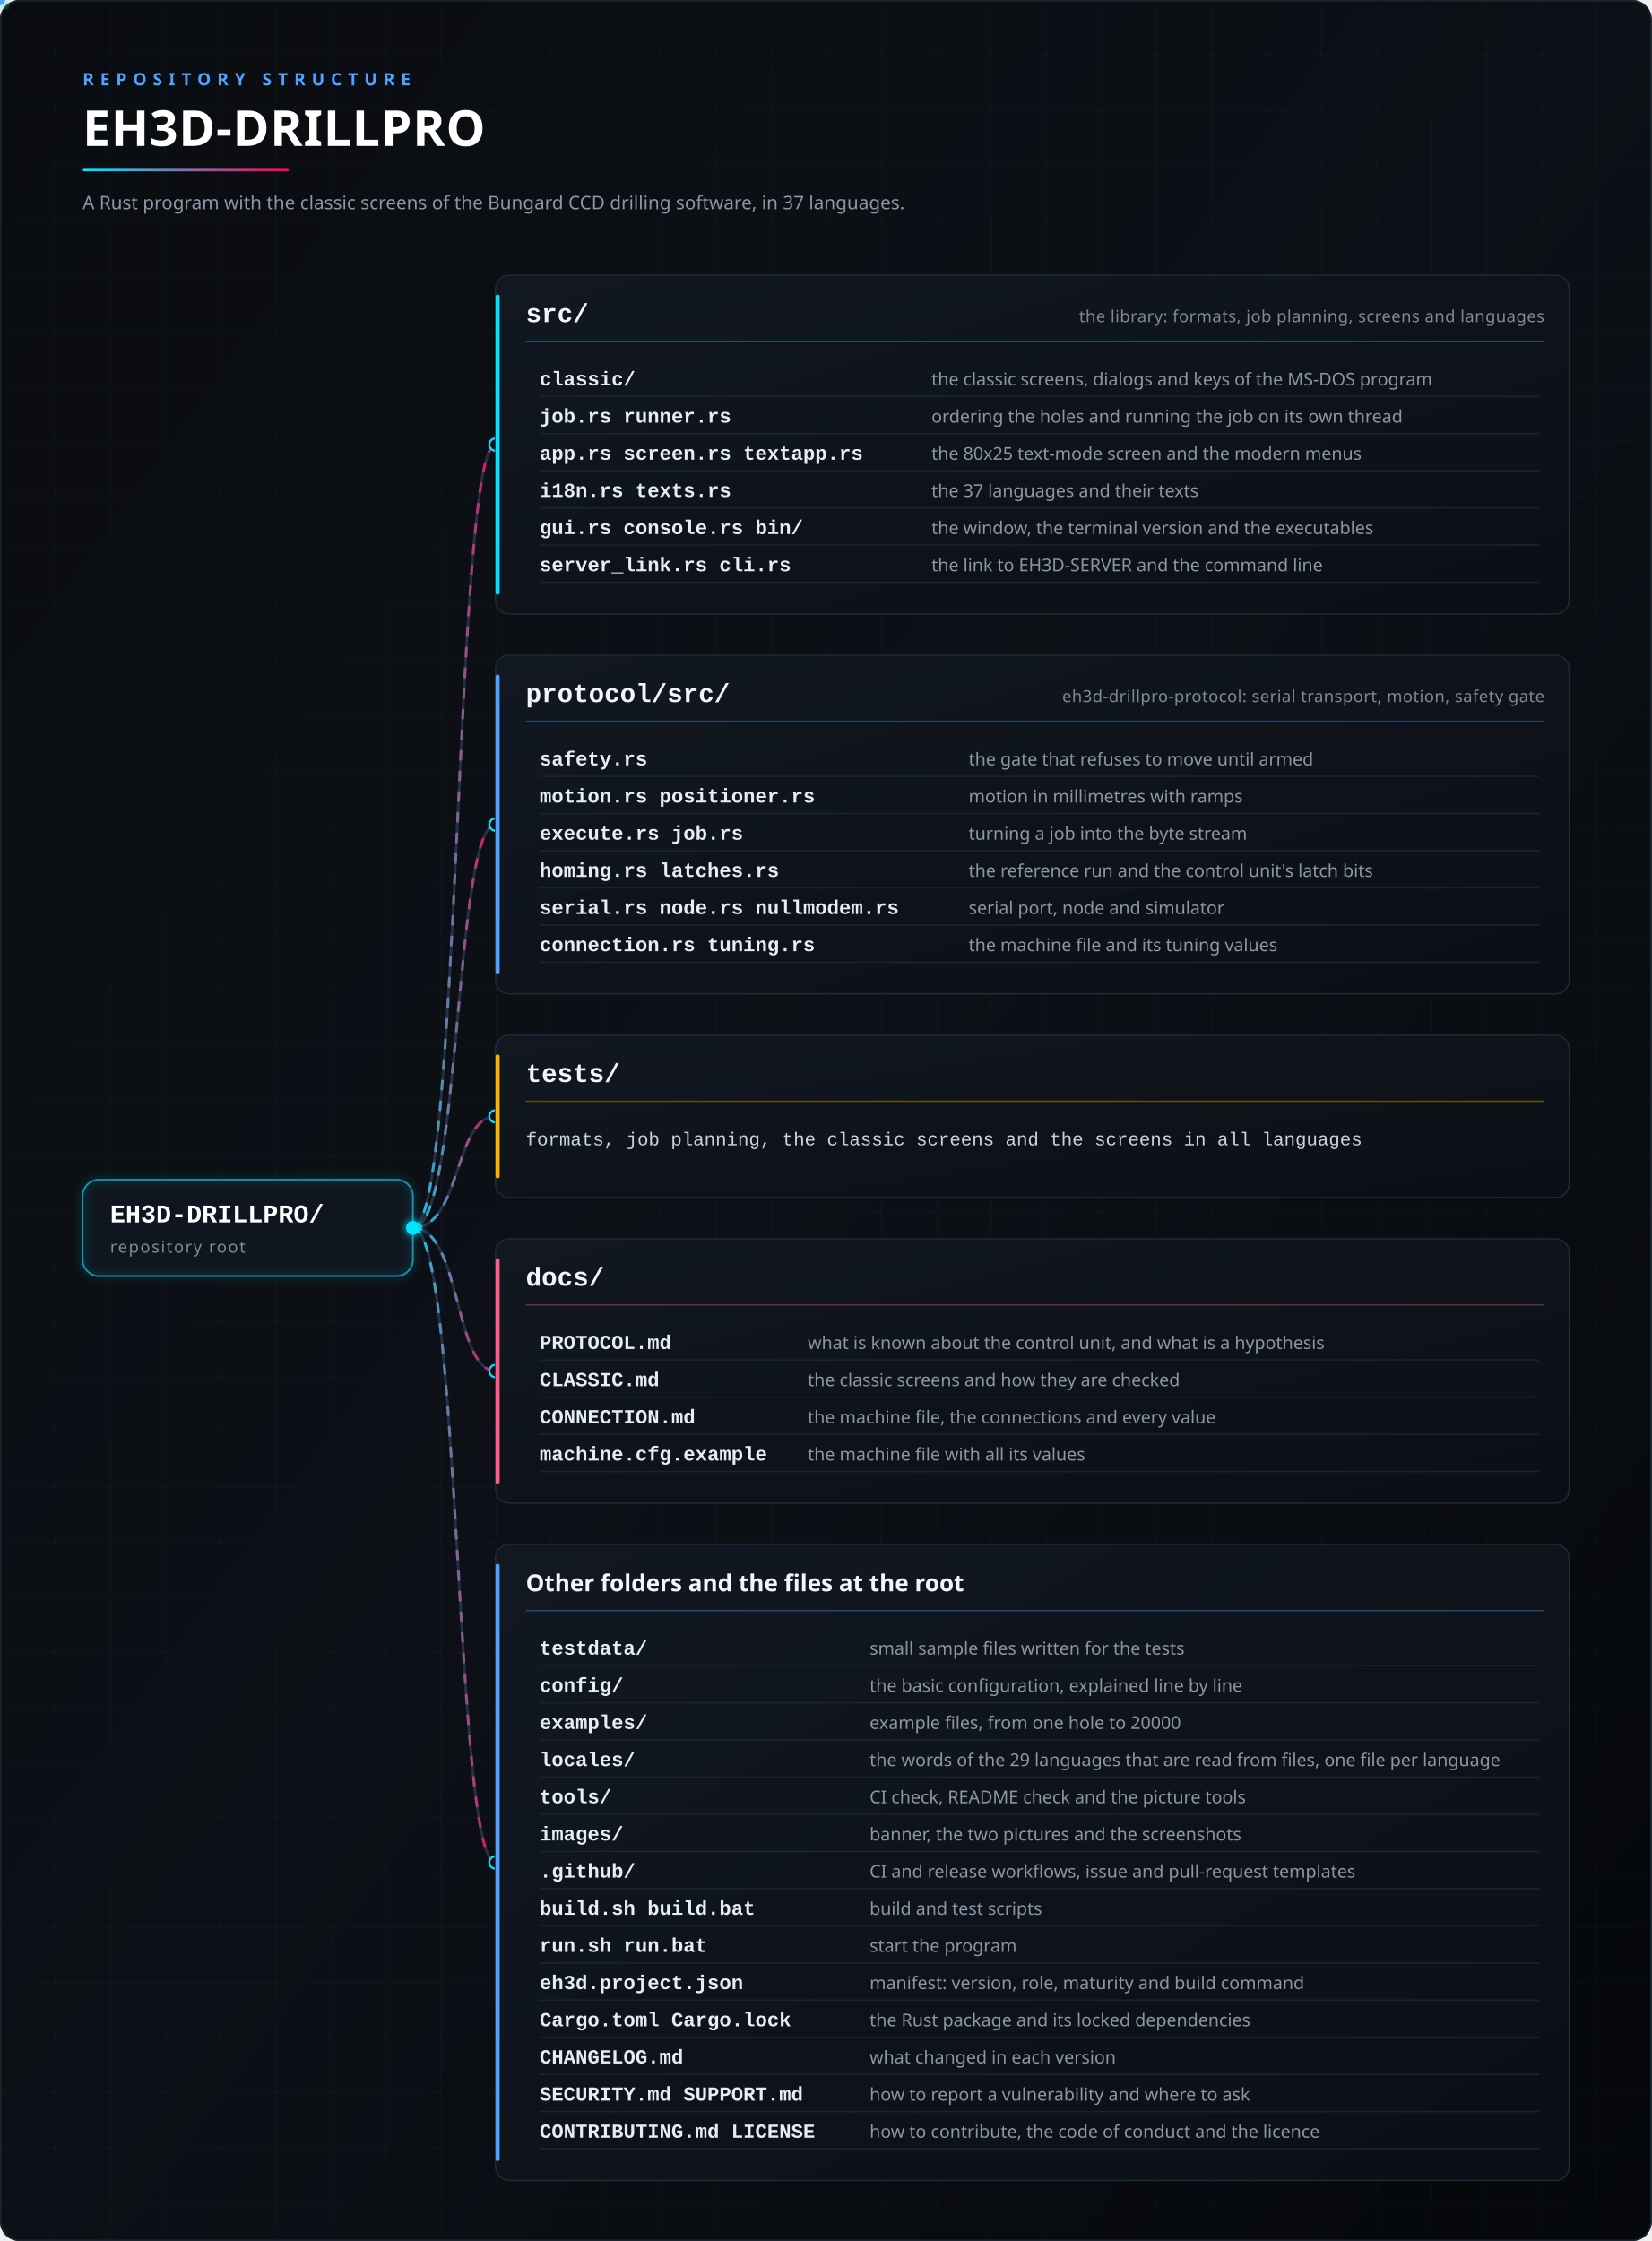
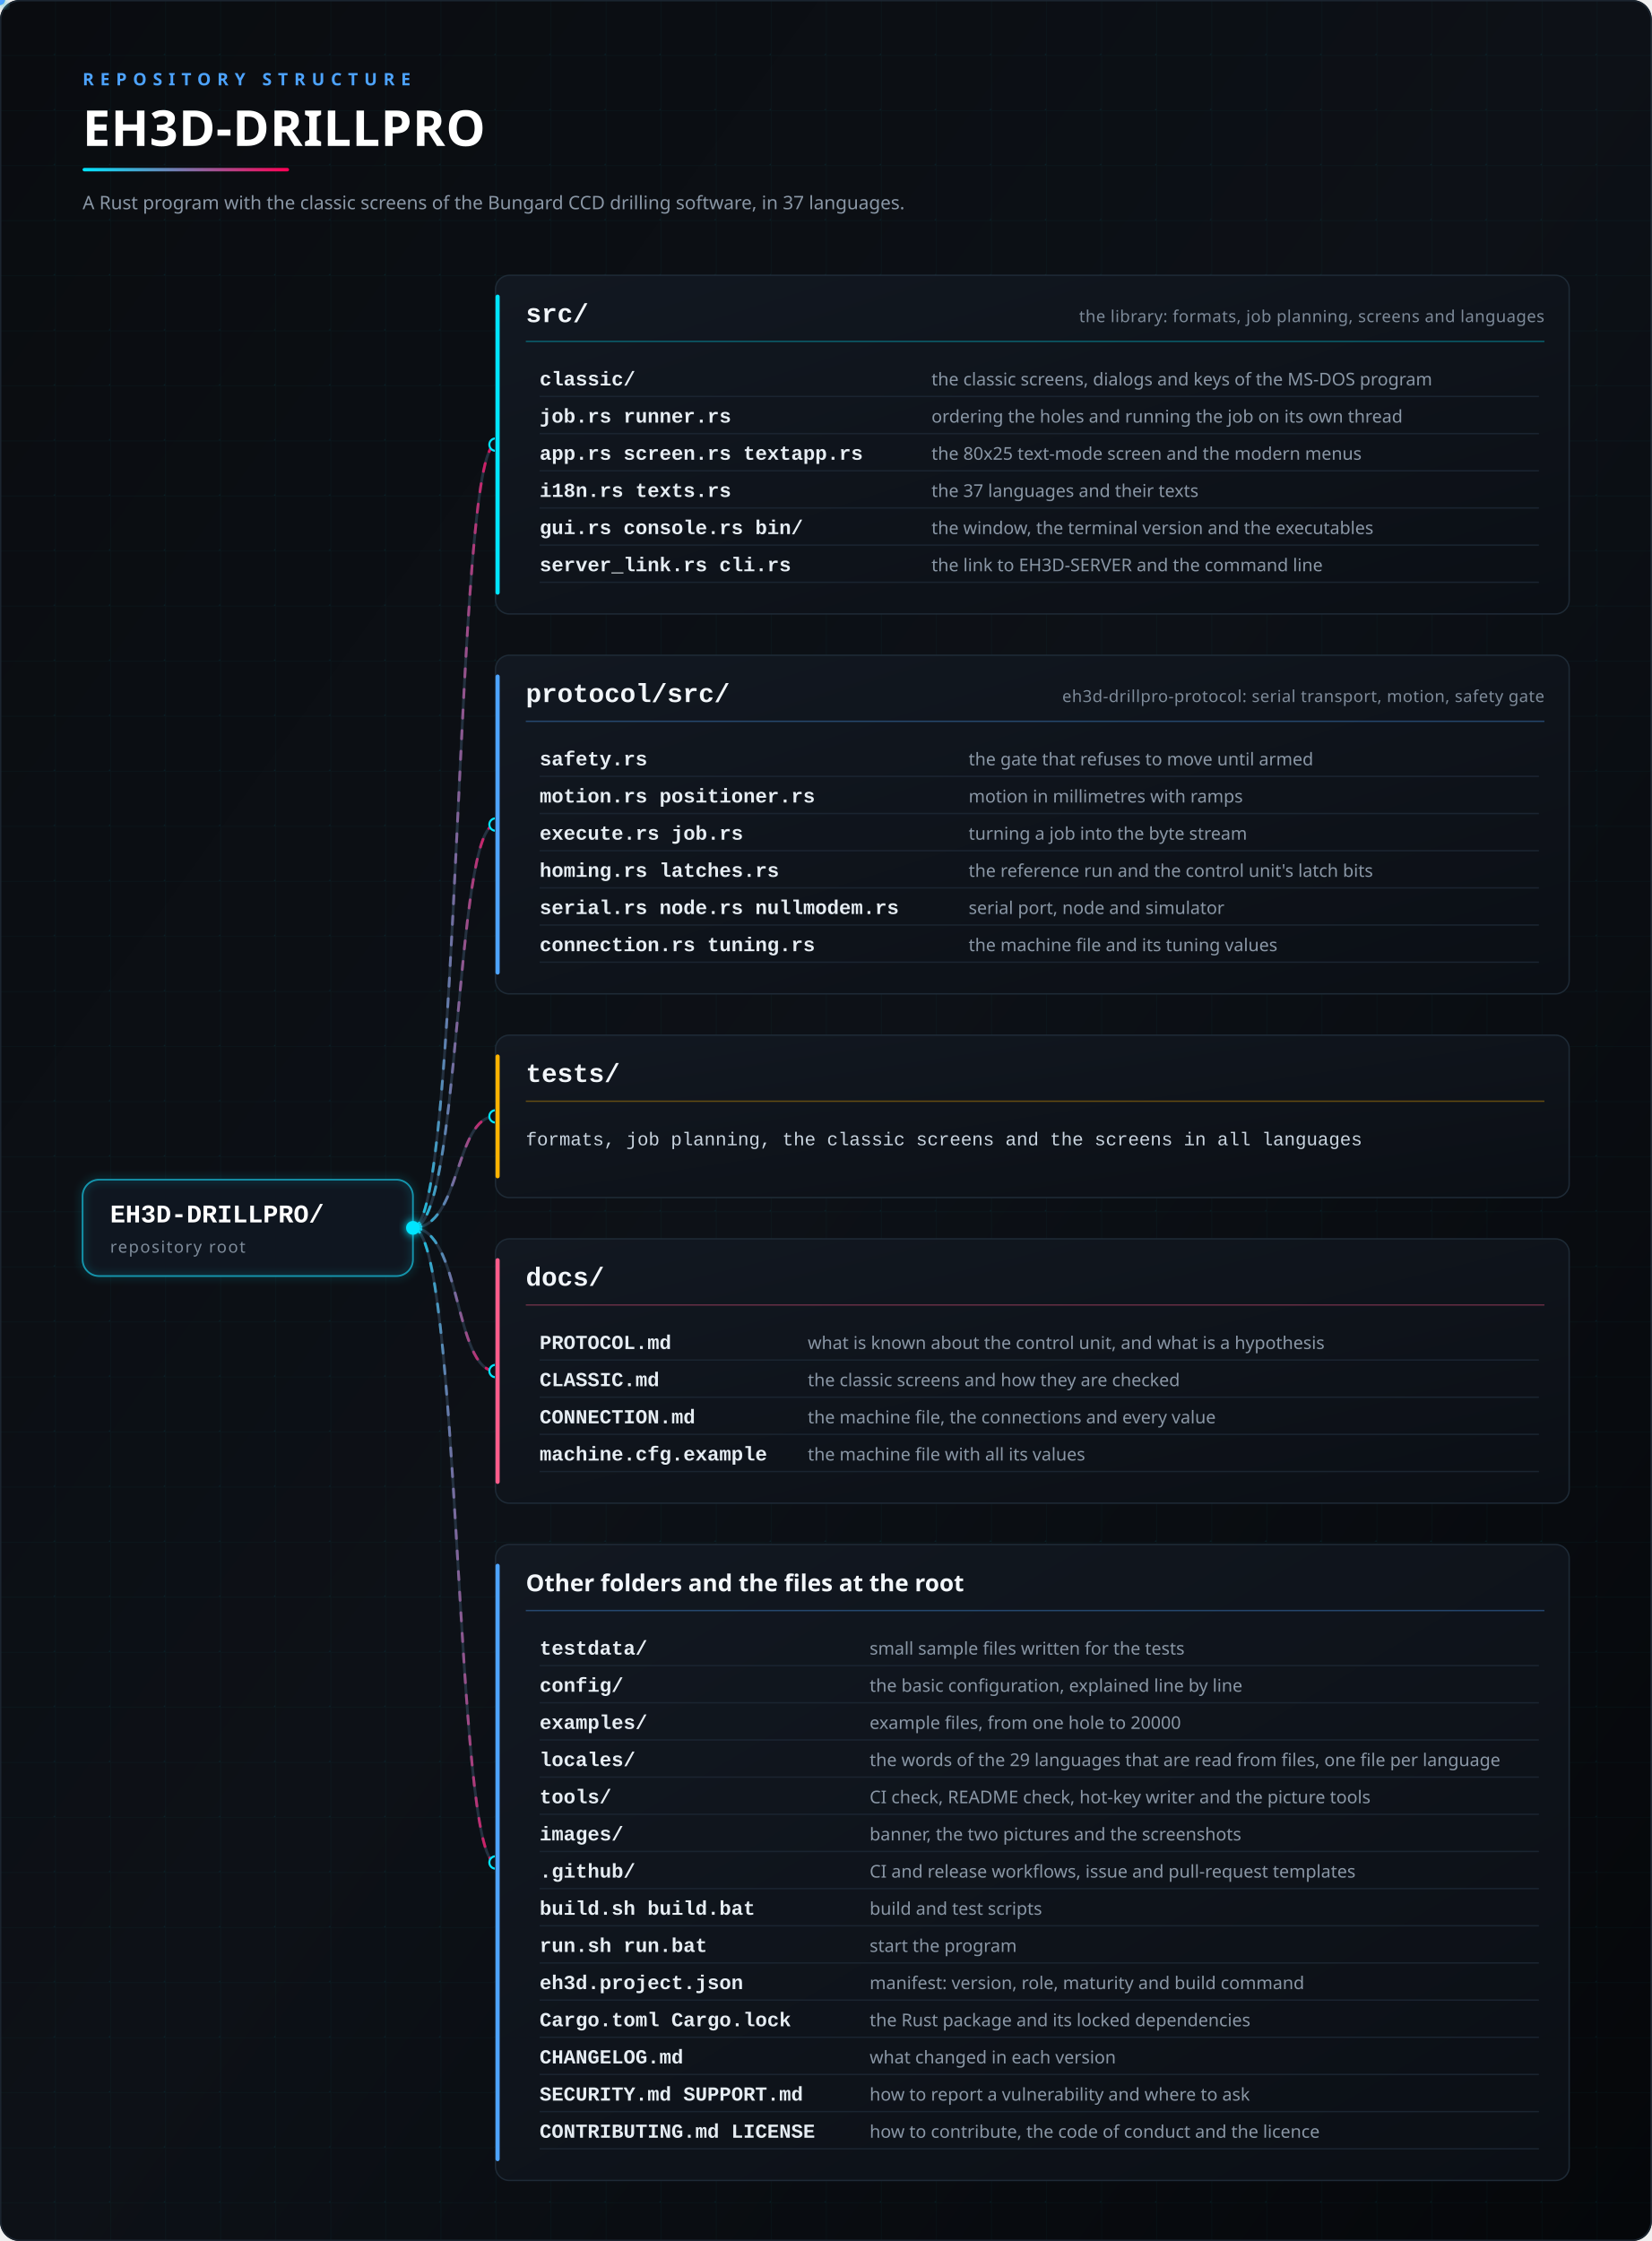
<svg xmlns="http://www.w3.org/2000/svg" viewBox="0 0 1200 1628" width="100%" role="img" aria-labelledby="t d">
  <defs>
    <linearGradient id="bg" x1="0" y1="0" x2="1" y2="1">
      <stop offset="0" stop-color="#0A0C10" />
      <stop offset="0.5" stop-color="#0D1117" />
      <stop offset="1" stop-color="#05070A" />
    </linearGradient>
    <linearGradient id="card" x1="0" y1="0" x2="1" y2="1">
      <stop offset="0" stop-color="#121821" />
      <stop offset="1" stop-color="#0B0F15" />
    </linearGradient>
    <linearGradient id="line" x1="0" y1="0" x2="1" y2="0">
      <stop offset="0" stop-color="#00E5FF" />
      <stop offset="1" stop-color="#FF0055" />
    </linearGradient>
    <filter id="glow" x="-50%" y="-50%" width="200%" height="200%">
      <feGaussianBlur stdDeviation="3" result="b" />
      <feMerge>
        <feMergeNode in="b" />
        <feMergeNode in="SourceGraphic" />
      </feMerge>
    </filter>
    <pattern id="grid" width="40" height="40" patternUnits="userSpaceOnUse">
      <path d="M40 0H0V40" fill="none" stroke="#00E5FF" stroke-opacity="0.035" />
      <circle cx="40" cy="40" r="1" fill="#00E5FF" fill-opacity="0.09" />
    </pattern>
  </defs>
  <rect width="1200" height="1628" rx="14" fill="url(#bg)" />
  <rect width="1200" height="1628" rx="14" fill="url(#grid)" />
  <rect x="0.5" y="0.5" width="1199" height="1627" rx="14" fill="none" stroke="#1B2530" />
  <text x="60" y="62" font-family="'Segoe UI','Noto Sans','Noto Sans CJK SC','Microsoft YaHei','Yu Gothic','Helvetica Neue',Helvetica,Arial,sans-serif" font-size="12.5" font-weight="600" fill="#4DA3FF" text-anchor="start" letter-spacing="4.5">REPOSITORY STRUCTURE</text>
  <text x="60" y="106" font-family="'Segoe UI','Noto Sans','Noto Sans CJK SC','Microsoft YaHei','Yu Gothic','Helvetica Neue',Helvetica,Arial,sans-serif" font-size="36" font-weight="700" fill="#FFFFFF" text-anchor="start" letter-spacing="0.5">EH3D-DRILLPRO</text>
  <rect x="60" y="122" width="150" height="2.5" rx="1.25" fill="url(#line)">
    <animate attributeName="width" values="40;150;150" keyTimes="0;0.4;1" dur="3s" repeatCount="indefinite" />
  </rect>
  <text x="60" y="152" font-family="'Segoe UI','Noto Sans','Noto Sans CJK SC','Microsoft YaHei','Yu Gothic','Helvetica Neue',Helvetica,Arial,sans-serif" font-size="13.5" font-weight="400" fill="#8A97A6" text-anchor="start">A Rust program with the classic screens of the Bungard CCD drilling software, in 37 languages.</text>
  <path id="c0" d="M300,892 C335,892 330,323 360,323" fill="none" stroke="#243140" stroke-width="2" />
  <path d="M300,892 C335,892 330,323 360,323" fill="none" stroke="url(#line)" stroke-width="2" stroke-linecap="round" stroke-dasharray="6 9" opacity="0.9">
    <animate attributeName="stroke-dashoffset" from="0" to="-30" dur="1.6s" repeatCount="indefinite" />
  </path>
  <circle cx="360" cy="323" r="4.5" fill="#0D1117" stroke="#00E5FF" stroke-width="1.5" />
  <path id="c1" d="M300,892 C335,892 330,599 360,599" fill="none" stroke="#243140" stroke-width="2" />
  <path d="M300,892 C335,892 330,599 360,599" fill="none" stroke="url(#line)" stroke-width="2" stroke-linecap="round" stroke-dasharray="6 9" opacity="0.9">
    <animate attributeName="stroke-dashoffset" from="0" to="-30" dur="1.6s" repeatCount="indefinite" />
  </path>
  <circle cx="360" cy="599" r="4.5" fill="#0D1117" stroke="#00E5FF" stroke-width="1.5" />
  <path id="c2" d="M300,892 C335,892 330,811 360,811" fill="none" stroke="#243140" stroke-width="2" />
  <path d="M300,892 C335,892 330,811 360,811" fill="none" stroke="url(#line)" stroke-width="2" stroke-linecap="round" stroke-dasharray="6 9" opacity="0.9">
    <animate attributeName="stroke-dashoffset" from="0" to="-30" dur="1.6s" repeatCount="indefinite" />
  </path>
  <circle cx="360" cy="811" r="4.5" fill="#0D1117" stroke="#00E5FF" stroke-width="1.5" />
  <path id="c3" d="M300,892 C335,892 330,996 360,996" fill="none" stroke="#243140" stroke-width="2" />
  <path d="M300,892 C335,892 330,996 360,996" fill="none" stroke="url(#line)" stroke-width="2" stroke-linecap="round" stroke-dasharray="6 9" opacity="0.9">
    <animate attributeName="stroke-dashoffset" from="0" to="-30" dur="1.6s" repeatCount="indefinite" />
  </path>
  <circle cx="360" cy="996" r="4.5" fill="#0D1117" stroke="#00E5FF" stroke-width="1.5" />
  <path id="c4" d="M300,892 C335,892 330,1353 360,1353" fill="none" stroke="#243140" stroke-width="2" />
  <path d="M300,892 C335,892 330,1353 360,1353" fill="none" stroke="url(#line)" stroke-width="2" stroke-linecap="round" stroke-dasharray="6 9" opacity="0.9">
    <animate attributeName="stroke-dashoffset" from="0" to="-30" dur="1.6s" repeatCount="indefinite" />
  </path>
  <circle cx="360" cy="1353" r="4.5" fill="#0D1117" stroke="#00E5FF" stroke-width="1.5" />
  <circle r="3.5" fill="#00E5FF" filter="url(#glow)">
    <animateMotion dur="3.4s" repeatCount="indefinite">
      <mpath href="#c0" />
    </animateMotion>
  </circle>
  <circle r="3.5" fill="#4DA3FF" filter="url(#glow)">
    <animateMotion dur="4.2s" repeatCount="indefinite">
      <mpath href="#c1" />
    </animateMotion>
  </circle>
  <circle r="3.5" fill="#FFB300" filter="url(#glow)">
    <animateMotion dur="5.0s" repeatCount="indefinite">
      <mpath href="#c2" />
    </animateMotion>
  </circle>
  <circle r="3.5" fill="#00E5FF" filter="url(#glow)">
    <animateMotion dur="5.8s" repeatCount="indefinite">
      <mpath href="#c3" />
    </animateMotion>
  </circle>
  <circle r="3.5" fill="#4DA3FF" filter="url(#glow)">
    <animateMotion dur="6.6s" repeatCount="indefinite">
      <mpath href="#c4" />
    </animateMotion>
  </circle>
  <rect x="60" y="857" width="240" height="70" rx="12" fill="#0F1620" stroke="#2A3A4C" stroke-width="1.2" />
  <rect x="60" y="857" width="240" height="70" rx="12" fill="none" stroke="#00E5FF" stroke-opacity="0.5" stroke-width="1.2" filter="url(#glow)">
    <animate attributeName="stroke-opacity" values="0.15;0.6;0.15" dur="3.6s" repeatCount="indefinite" />
  </rect>
  <text x="80" y="888" font-family="'JetBrains Mono','Cascadia Code','SFMono-Regular',Consolas,'Liberation Mono',monospace" font-size="18.5" font-weight="700" fill="#FFFFFF" text-anchor="start">EH3D-DRILLPRO/</text>
  <text x="80" y="910" font-family="'Segoe UI','Noto Sans','Noto Sans CJK SC','Microsoft YaHei','Yu Gothic','Helvetica Neue',Helvetica,Arial,sans-serif" font-size="12" font-weight="400" fill="#7D8A99" text-anchor="start" letter-spacing="1">repository root</text>
  <circle cx="300" cy="892" r="5" fill="#00E5FF" filter="url(#glow)" />
  <rect x="360" y="200" width="780" height="246" rx="10" fill="url(#card)" stroke="#1E2A36" stroke-width="1" />
  <rect x="360" y="214" width="3" height="218" rx="1.5" fill="#00E5FF">
    <animate attributeName="opacity" values="0.55;1;0.55" dur="4s" begin="0s" repeatCount="indefinite" />
  </rect>
  <text x="382" y="234" font-family="'JetBrains Mono','Cascadia Code','SFMono-Regular',Consolas,'Liberation Mono',monospace" font-size="19" font-weight="700" fill="#F2F6FA" text-anchor="start">src/</text>
  <text x="1122" y="234" font-family="'Segoe UI','Noto Sans','Noto Sans CJK SC','Microsoft YaHei','Yu Gothic','Helvetica Neue',Helvetica,Arial,sans-serif" font-size="12" font-weight="400" fill="#7D8A99" text-anchor="end" letter-spacing="0.3">the library: formats, job planning, screens and languages</text>
  <line x1="382" y1="248" x2="1122" y2="248" stroke="#00E5FF" stroke-opacity="0.35" stroke-width="1" />
  <text x="392" y="280" font-family="'JetBrains Mono','Cascadia Code','SFMono-Regular',Consolas,'Liberation Mono',monospace" font-size="14.5" font-weight="600" fill="#E6EDF3" text-anchor="start">classic/</text>
  <text x="676.71" y="280" font-family="'Segoe UI','Noto Sans','Noto Sans CJK SC','Microsoft YaHei','Yu Gothic','Helvetica Neue',Helvetica,Arial,sans-serif" font-size="12.8" font-weight="400" fill="#8A97A6" text-anchor="start">the classic screens, dialogs and keys of the MS-DOS program</text>
  <line x1="392" y1="288" x2="1118" y2="288" stroke="#1A2430" stroke-width="1" />
  <text x="392" y="307" font-family="'JetBrains Mono','Cascadia Code','SFMono-Regular',Consolas,'Liberation Mono',monospace" font-size="14.5" font-weight="600" fill="#E6EDF3" text-anchor="start">job.rs  runner.rs</text>
  <text x="676.71" y="307" font-family="'Segoe UI','Noto Sans','Noto Sans CJK SC','Microsoft YaHei','Yu Gothic','Helvetica Neue',Helvetica,Arial,sans-serif" font-size="12.8" font-weight="400" fill="#8A97A6" text-anchor="start">ordering the holes and running the job on its own thread</text>
  <line x1="392" y1="315" x2="1118" y2="315" stroke="#1A2430" stroke-width="1" />
  <text x="392" y="334" font-family="'JetBrains Mono','Cascadia Code','SFMono-Regular',Consolas,'Liberation Mono',monospace" font-size="14.5" font-weight="600" fill="#E6EDF3" text-anchor="start">app.rs  screen.rs  textapp.rs</text>
  <text x="676.71" y="334" font-family="'Segoe UI','Noto Sans','Noto Sans CJK SC','Microsoft YaHei','Yu Gothic','Helvetica Neue',Helvetica,Arial,sans-serif" font-size="12.8" font-weight="400" fill="#8A97A6" text-anchor="start">the 80x25 text-mode screen and the modern menus</text>
  <line x1="392" y1="342" x2="1118" y2="342" stroke="#1A2430" stroke-width="1" />
  <text x="392" y="361" font-family="'JetBrains Mono','Cascadia Code','SFMono-Regular',Consolas,'Liberation Mono',monospace" font-size="14.5" font-weight="600" fill="#E6EDF3" text-anchor="start">i18n.rs  texts.rs</text>
  <text x="676.71" y="361" font-family="'Segoe UI','Noto Sans','Noto Sans CJK SC','Microsoft YaHei','Yu Gothic','Helvetica Neue',Helvetica,Arial,sans-serif" font-size="12.8" font-weight="400" fill="#8A97A6" text-anchor="start">the 37 languages and their texts</text>
  <line x1="392" y1="369" x2="1118" y2="369" stroke="#1A2430" stroke-width="1" />
  <text x="392" y="388" font-family="'JetBrains Mono','Cascadia Code','SFMono-Regular',Consolas,'Liberation Mono',monospace" font-size="14.5" font-weight="600" fill="#E6EDF3" text-anchor="start">gui.rs  console.rs  bin/</text>
  <text x="676.71" y="388" font-family="'Segoe UI','Noto Sans','Noto Sans CJK SC','Microsoft YaHei','Yu Gothic','Helvetica Neue',Helvetica,Arial,sans-serif" font-size="12.8" font-weight="400" fill="#8A97A6" text-anchor="start">the window, the terminal version and the executables</text>
  <line x1="392" y1="396" x2="1118" y2="396" stroke="#1A2430" stroke-width="1" />
  <text x="392" y="415" font-family="'JetBrains Mono','Cascadia Code','SFMono-Regular',Consolas,'Liberation Mono',monospace" font-size="14.5" font-weight="600" fill="#E6EDF3" text-anchor="start">server_link.rs  cli.rs</text>
  <text x="676.71" y="415" font-family="'Segoe UI','Noto Sans','Noto Sans CJK SC','Microsoft YaHei','Yu Gothic','Helvetica Neue',Helvetica,Arial,sans-serif" font-size="12.8" font-weight="400" fill="#8A97A6" text-anchor="start">the link to EH3D-SERVER and the command line</text>
  <line x1="392" y1="423" x2="1118" y2="423" stroke="#1A2430" stroke-width="1" />
  <rect x="360" y="476" width="780" height="246" rx="10" fill="url(#card)" stroke="#1E2A36" stroke-width="1" />
  <rect x="360" y="490" width="3" height="218" rx="1.5" fill="#4DA3FF">
    <animate attributeName="opacity" values="0.55;1;0.55" dur="4s" begin="0.6s" repeatCount="indefinite" />
  </rect>
  <text x="382" y="510" font-family="'JetBrains Mono','Cascadia Code','SFMono-Regular',Consolas,'Liberation Mono',monospace" font-size="19" font-weight="700" fill="#F2F6FA" text-anchor="start">protocol/src/</text>
  <text x="1122" y="510" font-family="'Segoe UI','Noto Sans','Noto Sans CJK SC','Microsoft YaHei','Yu Gothic','Helvetica Neue',Helvetica,Arial,sans-serif" font-size="12" font-weight="400" fill="#7D8A99" text-anchor="end" letter-spacing="0.3">eh3d-drillpro-protocol: serial transport, motion, safety gate</text>
  <line x1="382" y1="524" x2="1122" y2="524" stroke="#4DA3FF" stroke-opacity="0.35" stroke-width="1" />
  <text x="392" y="556" font-family="'JetBrains Mono','Cascadia Code','SFMono-Regular',Consolas,'Liberation Mono',monospace" font-size="14.5" font-weight="600" fill="#E6EDF3" text-anchor="start">safety.rs</text>
  <text x="703.68" y="556" font-family="'Segoe UI','Noto Sans','Noto Sans CJK SC','Microsoft YaHei','Yu Gothic','Helvetica Neue',Helvetica,Arial,sans-serif" font-size="12.8" font-weight="400" fill="#8A97A6" text-anchor="start">the gate that refuses to move until armed</text>
  <line x1="392" y1="564" x2="1118" y2="564" stroke="#1A2430" stroke-width="1" />
  <text x="392" y="583" font-family="'JetBrains Mono','Cascadia Code','SFMono-Regular',Consolas,'Liberation Mono',monospace" font-size="14.5" font-weight="600" fill="#E6EDF3" text-anchor="start">motion.rs  positioner.rs</text>
  <text x="703.68" y="583" font-family="'Segoe UI','Noto Sans','Noto Sans CJK SC','Microsoft YaHei','Yu Gothic','Helvetica Neue',Helvetica,Arial,sans-serif" font-size="12.8" font-weight="400" fill="#8A97A6" text-anchor="start">motion in millimetres with ramps</text>
  <line x1="392" y1="591" x2="1118" y2="591" stroke="#1A2430" stroke-width="1" />
  <text x="392" y="610" font-family="'JetBrains Mono','Cascadia Code','SFMono-Regular',Consolas,'Liberation Mono',monospace" font-size="14.5" font-weight="600" fill="#E6EDF3" text-anchor="start">execute.rs  job.rs</text>
  <text x="703.68" y="610" font-family="'Segoe UI','Noto Sans','Noto Sans CJK SC','Microsoft YaHei','Yu Gothic','Helvetica Neue',Helvetica,Arial,sans-serif" font-size="12.8" font-weight="400" fill="#8A97A6" text-anchor="start">turning a job into the byte stream</text>
  <line x1="392" y1="618" x2="1118" y2="618" stroke="#1A2430" stroke-width="1" />
  <text x="392" y="637" font-family="'JetBrains Mono','Cascadia Code','SFMono-Regular',Consolas,'Liberation Mono',monospace" font-size="14.5" font-weight="600" fill="#E6EDF3" text-anchor="start">homing.rs  latches.rs</text>
  <text x="703.68" y="637" font-family="'Segoe UI','Noto Sans','Noto Sans CJK SC','Microsoft YaHei','Yu Gothic','Helvetica Neue',Helvetica,Arial,sans-serif" font-size="12.8" font-weight="400" fill="#8A97A6" text-anchor="start">the reference run and the control unit's latch bits</text>
  <line x1="392" y1="645" x2="1118" y2="645" stroke="#1A2430" stroke-width="1" />
  <text x="392" y="664" font-family="'JetBrains Mono','Cascadia Code','SFMono-Regular',Consolas,'Liberation Mono',monospace" font-size="14.5" font-weight="600" fill="#E6EDF3" text-anchor="start">serial.rs  node.rs  nullmodem.rs</text>
  <text x="703.68" y="664" font-family="'Segoe UI','Noto Sans','Noto Sans CJK SC','Microsoft YaHei','Yu Gothic','Helvetica Neue',Helvetica,Arial,sans-serif" font-size="12.8" font-weight="400" fill="#8A97A6" text-anchor="start">serial port, node and simulator</text>
  <line x1="392" y1="672" x2="1118" y2="672" stroke="#1A2430" stroke-width="1" />
  <text x="392" y="691" font-family="'JetBrains Mono','Cascadia Code','SFMono-Regular',Consolas,'Liberation Mono',monospace" font-size="14.5" font-weight="600" fill="#E6EDF3" text-anchor="start">connection.rs  tuning.rs</text>
  <text x="703.68" y="691" font-family="'Segoe UI','Noto Sans','Noto Sans CJK SC','Microsoft YaHei','Yu Gothic','Helvetica Neue',Helvetica,Arial,sans-serif" font-size="12.8" font-weight="400" fill="#8A97A6" text-anchor="start">the machine file and its tuning values</text>
  <line x1="392" y1="699" x2="1118" y2="699" stroke="#1A2430" stroke-width="1" />
  <rect x="360" y="752" width="780" height="118" rx="10" fill="url(#card)" stroke="#1E2A36" stroke-width="1" />
  <rect x="360" y="766" width="3" height="90" rx="1.5" fill="#FFB300">
    <animate attributeName="opacity" values="0.55;1;0.55" dur="4s" begin="1.2s" repeatCount="indefinite" />
  </rect>
  <text x="382" y="786" font-family="'JetBrains Mono','Cascadia Code','SFMono-Regular',Consolas,'Liberation Mono',monospace" font-size="19" font-weight="700" fill="#F2F6FA" text-anchor="start">tests/</text>
  <line x1="382" y1="800" x2="1122" y2="800" stroke="#FFB300" stroke-opacity="0.35" stroke-width="1" />
  <text x="382" y="832" font-family="'JetBrains Mono','Cascadia Code','SFMono-Regular',Consolas,'Liberation Mono',monospace" font-size="13.5" font-weight="400" fill="#C9D4DF" text-anchor="start">formats, job planning, the classic screens and the screens in all languages</text>
  <rect x="360" y="900" width="780" height="192" rx="10" fill="url(#card)" stroke="#1E2A36" stroke-width="1" />
  <rect x="360" y="914" width="3" height="164" rx="1.5" fill="#FF5C8A">
    <animate attributeName="opacity" values="0.55;1;0.55" dur="4s" begin="1.8s" repeatCount="indefinite" />
  </rect>
  <text x="382" y="934" font-family="'JetBrains Mono','Cascadia Code','SFMono-Regular',Consolas,'Liberation Mono',monospace" font-size="19" font-weight="700" fill="#F2F6FA" text-anchor="start">docs/</text>
  <line x1="382" y1="948" x2="1122" y2="948" stroke="#FF5C8A" stroke-opacity="0.35" stroke-width="1" />
  <text x="392" y="980" font-family="'JetBrains Mono','Cascadia Code','SFMono-Regular',Consolas,'Liberation Mono',monospace" font-size="14.5" font-weight="600" fill="#E6EDF3" text-anchor="start">PROTOCOL.md</text>
  <text x="586.81" y="980" font-family="'Segoe UI','Noto Sans','Noto Sans CJK SC','Microsoft YaHei','Yu Gothic','Helvetica Neue',Helvetica,Arial,sans-serif" font-size="12.8" font-weight="400" fill="#8A97A6" text-anchor="start">what is known about the control unit, and what is a hypothesis</text>
  <line x1="392" y1="988" x2="1118" y2="988" stroke="#1A2430" stroke-width="1" />
  <text x="392" y="1007" font-family="'JetBrains Mono','Cascadia Code','SFMono-Regular',Consolas,'Liberation Mono',monospace" font-size="14.5" font-weight="600" fill="#E6EDF3" text-anchor="start">CLASSIC.md</text>
  <text x="586.81" y="1007" font-family="'Segoe UI','Noto Sans','Noto Sans CJK SC','Microsoft YaHei','Yu Gothic','Helvetica Neue',Helvetica,Arial,sans-serif" font-size="12.8" font-weight="400" fill="#8A97A6" text-anchor="start">the classic screens and how they are checked</text>
  <line x1="392" y1="1015" x2="1118" y2="1015" stroke="#1A2430" stroke-width="1" />
  <text x="392" y="1034" font-family="'JetBrains Mono','Cascadia Code','SFMono-Regular',Consolas,'Liberation Mono',monospace" font-size="14.5" font-weight="600" fill="#E6EDF3" text-anchor="start">CONNECTION.md</text>
  <text x="586.81" y="1034" font-family="'Segoe UI','Noto Sans','Noto Sans CJK SC','Microsoft YaHei','Yu Gothic','Helvetica Neue',Helvetica,Arial,sans-serif" font-size="12.8" font-weight="400" fill="#8A97A6" text-anchor="start">the machine file, the connections and every value</text>
  <line x1="392" y1="1042" x2="1118" y2="1042" stroke="#1A2430" stroke-width="1" />
  <text x="392" y="1061" font-family="'JetBrains Mono','Cascadia Code','SFMono-Regular',Consolas,'Liberation Mono',monospace" font-size="14.5" font-weight="600" fill="#E6EDF3" text-anchor="start">machine.cfg.example</text>
  <text x="586.81" y="1061" font-family="'Segoe UI','Noto Sans','Noto Sans CJK SC','Microsoft YaHei','Yu Gothic','Helvetica Neue',Helvetica,Arial,sans-serif" font-size="12.8" font-weight="400" fill="#8A97A6" text-anchor="start">the machine file with all its values</text>
  <line x1="392" y1="1069" x2="1118" y2="1069" stroke="#1A2430" stroke-width="1" />
  <rect x="360" y="1122" width="780" height="462" rx="10" fill="url(#card)" stroke="#1E2A36" stroke-width="1" />
  <rect x="360" y="1136" width="3" height="434" rx="1.5" fill="#4DA3FF">
    <animate attributeName="opacity" values="0.55;1;0.55" dur="4s" begin="2.4s" repeatCount="indefinite" />
  </rect>
  <text x="382" y="1156" font-family="'Segoe UI','Noto Sans','Noto Sans CJK SC','Microsoft YaHei','Yu Gothic','Helvetica Neue',Helvetica,Arial,sans-serif" font-size="17" font-weight="700" fill="#F2F6FA" text-anchor="start">Other folders and the files at the root</text>
  <line x1="382" y1="1170" x2="1122" y2="1170" stroke="#4DA3FF" stroke-opacity="0.35" stroke-width="1" />
  <text x="392" y="1202" font-family="'JetBrains Mono','Cascadia Code','SFMono-Regular',Consolas,'Liberation Mono',monospace" font-size="14.5" font-weight="600" fill="#E6EDF3" text-anchor="start">testdata/</text>
  <text x="631.76" y="1202" font-family="'Segoe UI','Noto Sans','Noto Sans CJK SC','Microsoft YaHei','Yu Gothic','Helvetica Neue',Helvetica,Arial,sans-serif" font-size="12.8" font-weight="400" fill="#8A97A6" text-anchor="start">small sample files written for the tests</text>
  <line x1="392" y1="1210" x2="1118" y2="1210" stroke="#1A2430" stroke-width="1" />
  <text x="392" y="1229" font-family="'JetBrains Mono','Cascadia Code','SFMono-Regular',Consolas,'Liberation Mono',monospace" font-size="14.5" font-weight="600" fill="#E6EDF3" text-anchor="start">config/</text>
  <text x="631.76" y="1229" font-family="'Segoe UI','Noto Sans','Noto Sans CJK SC','Microsoft YaHei','Yu Gothic','Helvetica Neue',Helvetica,Arial,sans-serif" font-size="12.8" font-weight="400" fill="#8A97A6" text-anchor="start">the basic configuration, explained line by line</text>
  <line x1="392" y1="1237" x2="1118" y2="1237" stroke="#1A2430" stroke-width="1" />
  <text x="392" y="1256" font-family="'JetBrains Mono','Cascadia Code','SFMono-Regular',Consolas,'Liberation Mono',monospace" font-size="14.5" font-weight="600" fill="#E6EDF3" text-anchor="start">examples/</text>
  <text x="631.76" y="1256" font-family="'Segoe UI','Noto Sans','Noto Sans CJK SC','Microsoft YaHei','Yu Gothic','Helvetica Neue',Helvetica,Arial,sans-serif" font-size="12.8" font-weight="400" fill="#8A97A6" text-anchor="start">example files, from one hole to 20000</text>
  <line x1="392" y1="1264" x2="1118" y2="1264" stroke="#1A2430" stroke-width="1" />
  <text x="392" y="1283" font-family="'JetBrains Mono','Cascadia Code','SFMono-Regular',Consolas,'Liberation Mono',monospace" font-size="14.5" font-weight="600" fill="#E6EDF3" text-anchor="start">locales/</text>
  <text x="631.76" y="1283" font-family="'Segoe UI','Noto Sans','Noto Sans CJK SC','Microsoft YaHei','Yu Gothic','Helvetica Neue',Helvetica,Arial,sans-serif" font-size="12.8" font-weight="400" fill="#8A97A6" text-anchor="start">the words of the 29 languages that are read from files, one file per language</text>
  <line x1="392" y1="1291" x2="1118" y2="1291" stroke="#1A2430" stroke-width="1" />
  <text x="392" y="1310" font-family="'JetBrains Mono','Cascadia Code','SFMono-Regular',Consolas,'Liberation Mono',monospace" font-size="14.5" font-weight="600" fill="#E6EDF3" text-anchor="start">tools/</text>
-   <text x="631.76" y="1310" font-family="'Segoe UI','Noto Sans','Noto Sans CJK SC','Microsoft YaHei','Yu Gothic','Helvetica Neue',Helvetica,Arial,sans-serif" font-size="12.8" font-weight="400" fill="#8A97A6" text-anchor="start">CI check, README check and the picture tools</text>
+   <text x="631.76" y="1310" font-family="'Segoe UI','Noto Sans','Noto Sans CJK SC','Microsoft YaHei','Yu Gothic','Helvetica Neue',Helvetica,Arial,sans-serif" font-size="12.8" font-weight="400" fill="#8A97A6" text-anchor="start">CI check, README check, hot-key writer and the picture tools</text>
  <line x1="392" y1="1318" x2="1118" y2="1318" stroke="#1A2430" stroke-width="1" />
  <text x="392" y="1337" font-family="'JetBrains Mono','Cascadia Code','SFMono-Regular',Consolas,'Liberation Mono',monospace" font-size="14.5" font-weight="600" fill="#E6EDF3" text-anchor="start">images/</text>
  <text x="631.76" y="1337" font-family="'Segoe UI','Noto Sans','Noto Sans CJK SC','Microsoft YaHei','Yu Gothic','Helvetica Neue',Helvetica,Arial,sans-serif" font-size="12.8" font-weight="400" fill="#8A97A6" text-anchor="start">banner, the two pictures and the screenshots</text>
  <line x1="392" y1="1345" x2="1118" y2="1345" stroke="#1A2430" stroke-width="1" />
  <text x="392" y="1364" font-family="'JetBrains Mono','Cascadia Code','SFMono-Regular',Consolas,'Liberation Mono',monospace" font-size="14.5" font-weight="600" fill="#E6EDF3" text-anchor="start">.github/</text>
  <text x="631.76" y="1364" font-family="'Segoe UI','Noto Sans','Noto Sans CJK SC','Microsoft YaHei','Yu Gothic','Helvetica Neue',Helvetica,Arial,sans-serif" font-size="12.8" font-weight="400" fill="#8A97A6" text-anchor="start">CI and release workflows, issue and pull-request templates</text>
  <line x1="392" y1="1372" x2="1118" y2="1372" stroke="#1A2430" stroke-width="1" />
  <text x="392" y="1391" font-family="'JetBrains Mono','Cascadia Code','SFMono-Regular',Consolas,'Liberation Mono',monospace" font-size="14.5" font-weight="600" fill="#E6EDF3" text-anchor="start">build.sh  build.bat</text>
  <text x="631.76" y="1391" font-family="'Segoe UI','Noto Sans','Noto Sans CJK SC','Microsoft YaHei','Yu Gothic','Helvetica Neue',Helvetica,Arial,sans-serif" font-size="12.8" font-weight="400" fill="#8A97A6" text-anchor="start">build and test scripts</text>
  <line x1="392" y1="1399" x2="1118" y2="1399" stroke="#1A2430" stroke-width="1" />
  <text x="392" y="1418" font-family="'JetBrains Mono','Cascadia Code','SFMono-Regular',Consolas,'Liberation Mono',monospace" font-size="14.5" font-weight="600" fill="#E6EDF3" text-anchor="start">run.sh  run.bat</text>
  <text x="631.76" y="1418" font-family="'Segoe UI','Noto Sans','Noto Sans CJK SC','Microsoft YaHei','Yu Gothic','Helvetica Neue',Helvetica,Arial,sans-serif" font-size="12.8" font-weight="400" fill="#8A97A6" text-anchor="start">start the program</text>
  <line x1="392" y1="1426" x2="1118" y2="1426" stroke="#1A2430" stroke-width="1" />
  <text x="392" y="1445" font-family="'JetBrains Mono','Cascadia Code','SFMono-Regular',Consolas,'Liberation Mono',monospace" font-size="14.5" font-weight="600" fill="#E6EDF3" text-anchor="start">eh3d.project.json</text>
  <text x="631.76" y="1445" font-family="'Segoe UI','Noto Sans','Noto Sans CJK SC','Microsoft YaHei','Yu Gothic','Helvetica Neue',Helvetica,Arial,sans-serif" font-size="12.8" font-weight="400" fill="#8A97A6" text-anchor="start">manifest: version, role, maturity and build command</text>
  <line x1="392" y1="1453" x2="1118" y2="1453" stroke="#1A2430" stroke-width="1" />
  <text x="392" y="1472" font-family="'JetBrains Mono','Cascadia Code','SFMono-Regular',Consolas,'Liberation Mono',monospace" font-size="14.5" font-weight="600" fill="#E6EDF3" text-anchor="start">Cargo.toml  Cargo.lock</text>
  <text x="631.76" y="1472" font-family="'Segoe UI','Noto Sans','Noto Sans CJK SC','Microsoft YaHei','Yu Gothic','Helvetica Neue',Helvetica,Arial,sans-serif" font-size="12.8" font-weight="400" fill="#8A97A6" text-anchor="start">the Rust package and its locked dependencies</text>
  <line x1="392" y1="1480" x2="1118" y2="1480" stroke="#1A2430" stroke-width="1" />
  <text x="392" y="1499" font-family="'JetBrains Mono','Cascadia Code','SFMono-Regular',Consolas,'Liberation Mono',monospace" font-size="14.5" font-weight="600" fill="#E6EDF3" text-anchor="start">CHANGELOG.md</text>
  <text x="631.76" y="1499" font-family="'Segoe UI','Noto Sans','Noto Sans CJK SC','Microsoft YaHei','Yu Gothic','Helvetica Neue',Helvetica,Arial,sans-serif" font-size="12.8" font-weight="400" fill="#8A97A6" text-anchor="start">what changed in each version</text>
  <line x1="392" y1="1507" x2="1118" y2="1507" stroke="#1A2430" stroke-width="1" />
  <text x="392" y="1526" font-family="'JetBrains Mono','Cascadia Code','SFMono-Regular',Consolas,'Liberation Mono',monospace" font-size="14.5" font-weight="600" fill="#E6EDF3" text-anchor="start">SECURITY.md  SUPPORT.md</text>
  <text x="631.76" y="1526" font-family="'Segoe UI','Noto Sans','Noto Sans CJK SC','Microsoft YaHei','Yu Gothic','Helvetica Neue',Helvetica,Arial,sans-serif" font-size="12.8" font-weight="400" fill="#8A97A6" text-anchor="start">how to report a vulnerability and where to ask</text>
  <line x1="392" y1="1534" x2="1118" y2="1534" stroke="#1A2430" stroke-width="1" />
  <text x="392" y="1553" font-family="'JetBrains Mono','Cascadia Code','SFMono-Regular',Consolas,'Liberation Mono',monospace" font-size="14.5" font-weight="600" fill="#E6EDF3" text-anchor="start">CONTRIBUTING.md  LICENSE</text>
  <text x="631.76" y="1553" font-family="'Segoe UI','Noto Sans','Noto Sans CJK SC','Microsoft YaHei','Yu Gothic','Helvetica Neue',Helvetica,Arial,sans-serif" font-size="12.8" font-weight="400" fill="#8A97A6" text-anchor="start">how to contribute, the code of conduct and the licence</text>
  <line x1="392" y1="1561" x2="1118" y2="1561" stroke="#1A2430" stroke-width="1" />
</svg>
